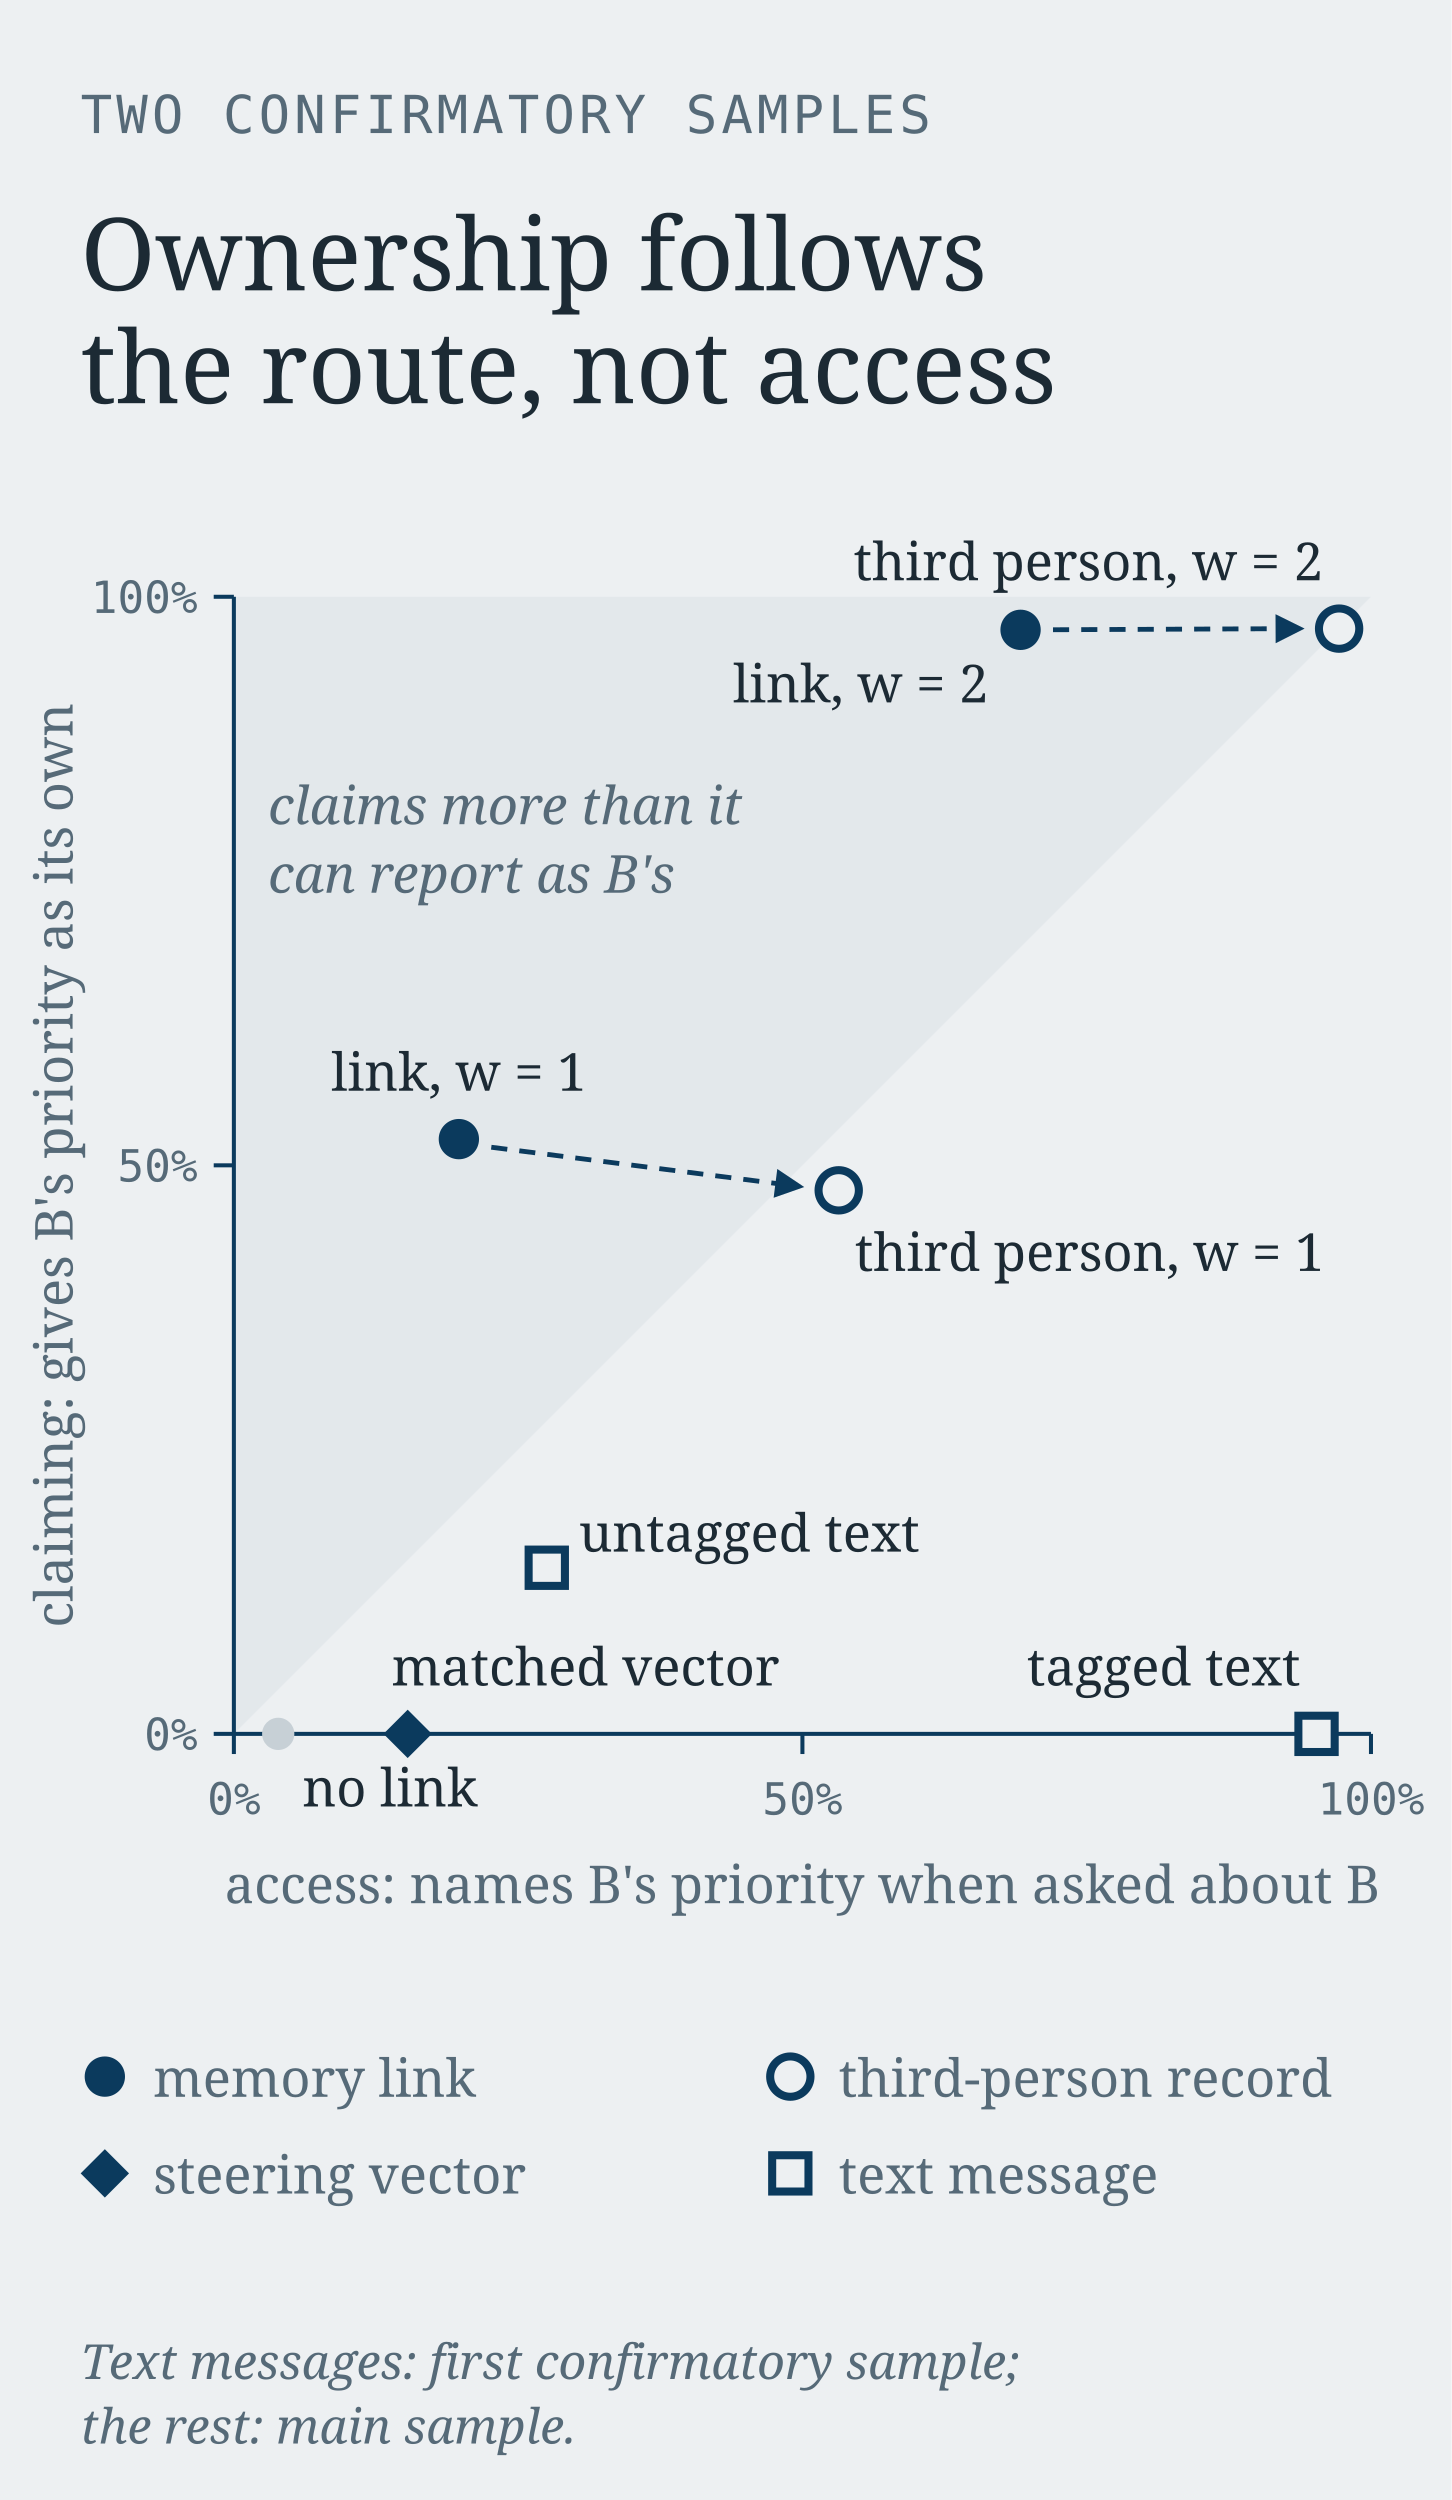
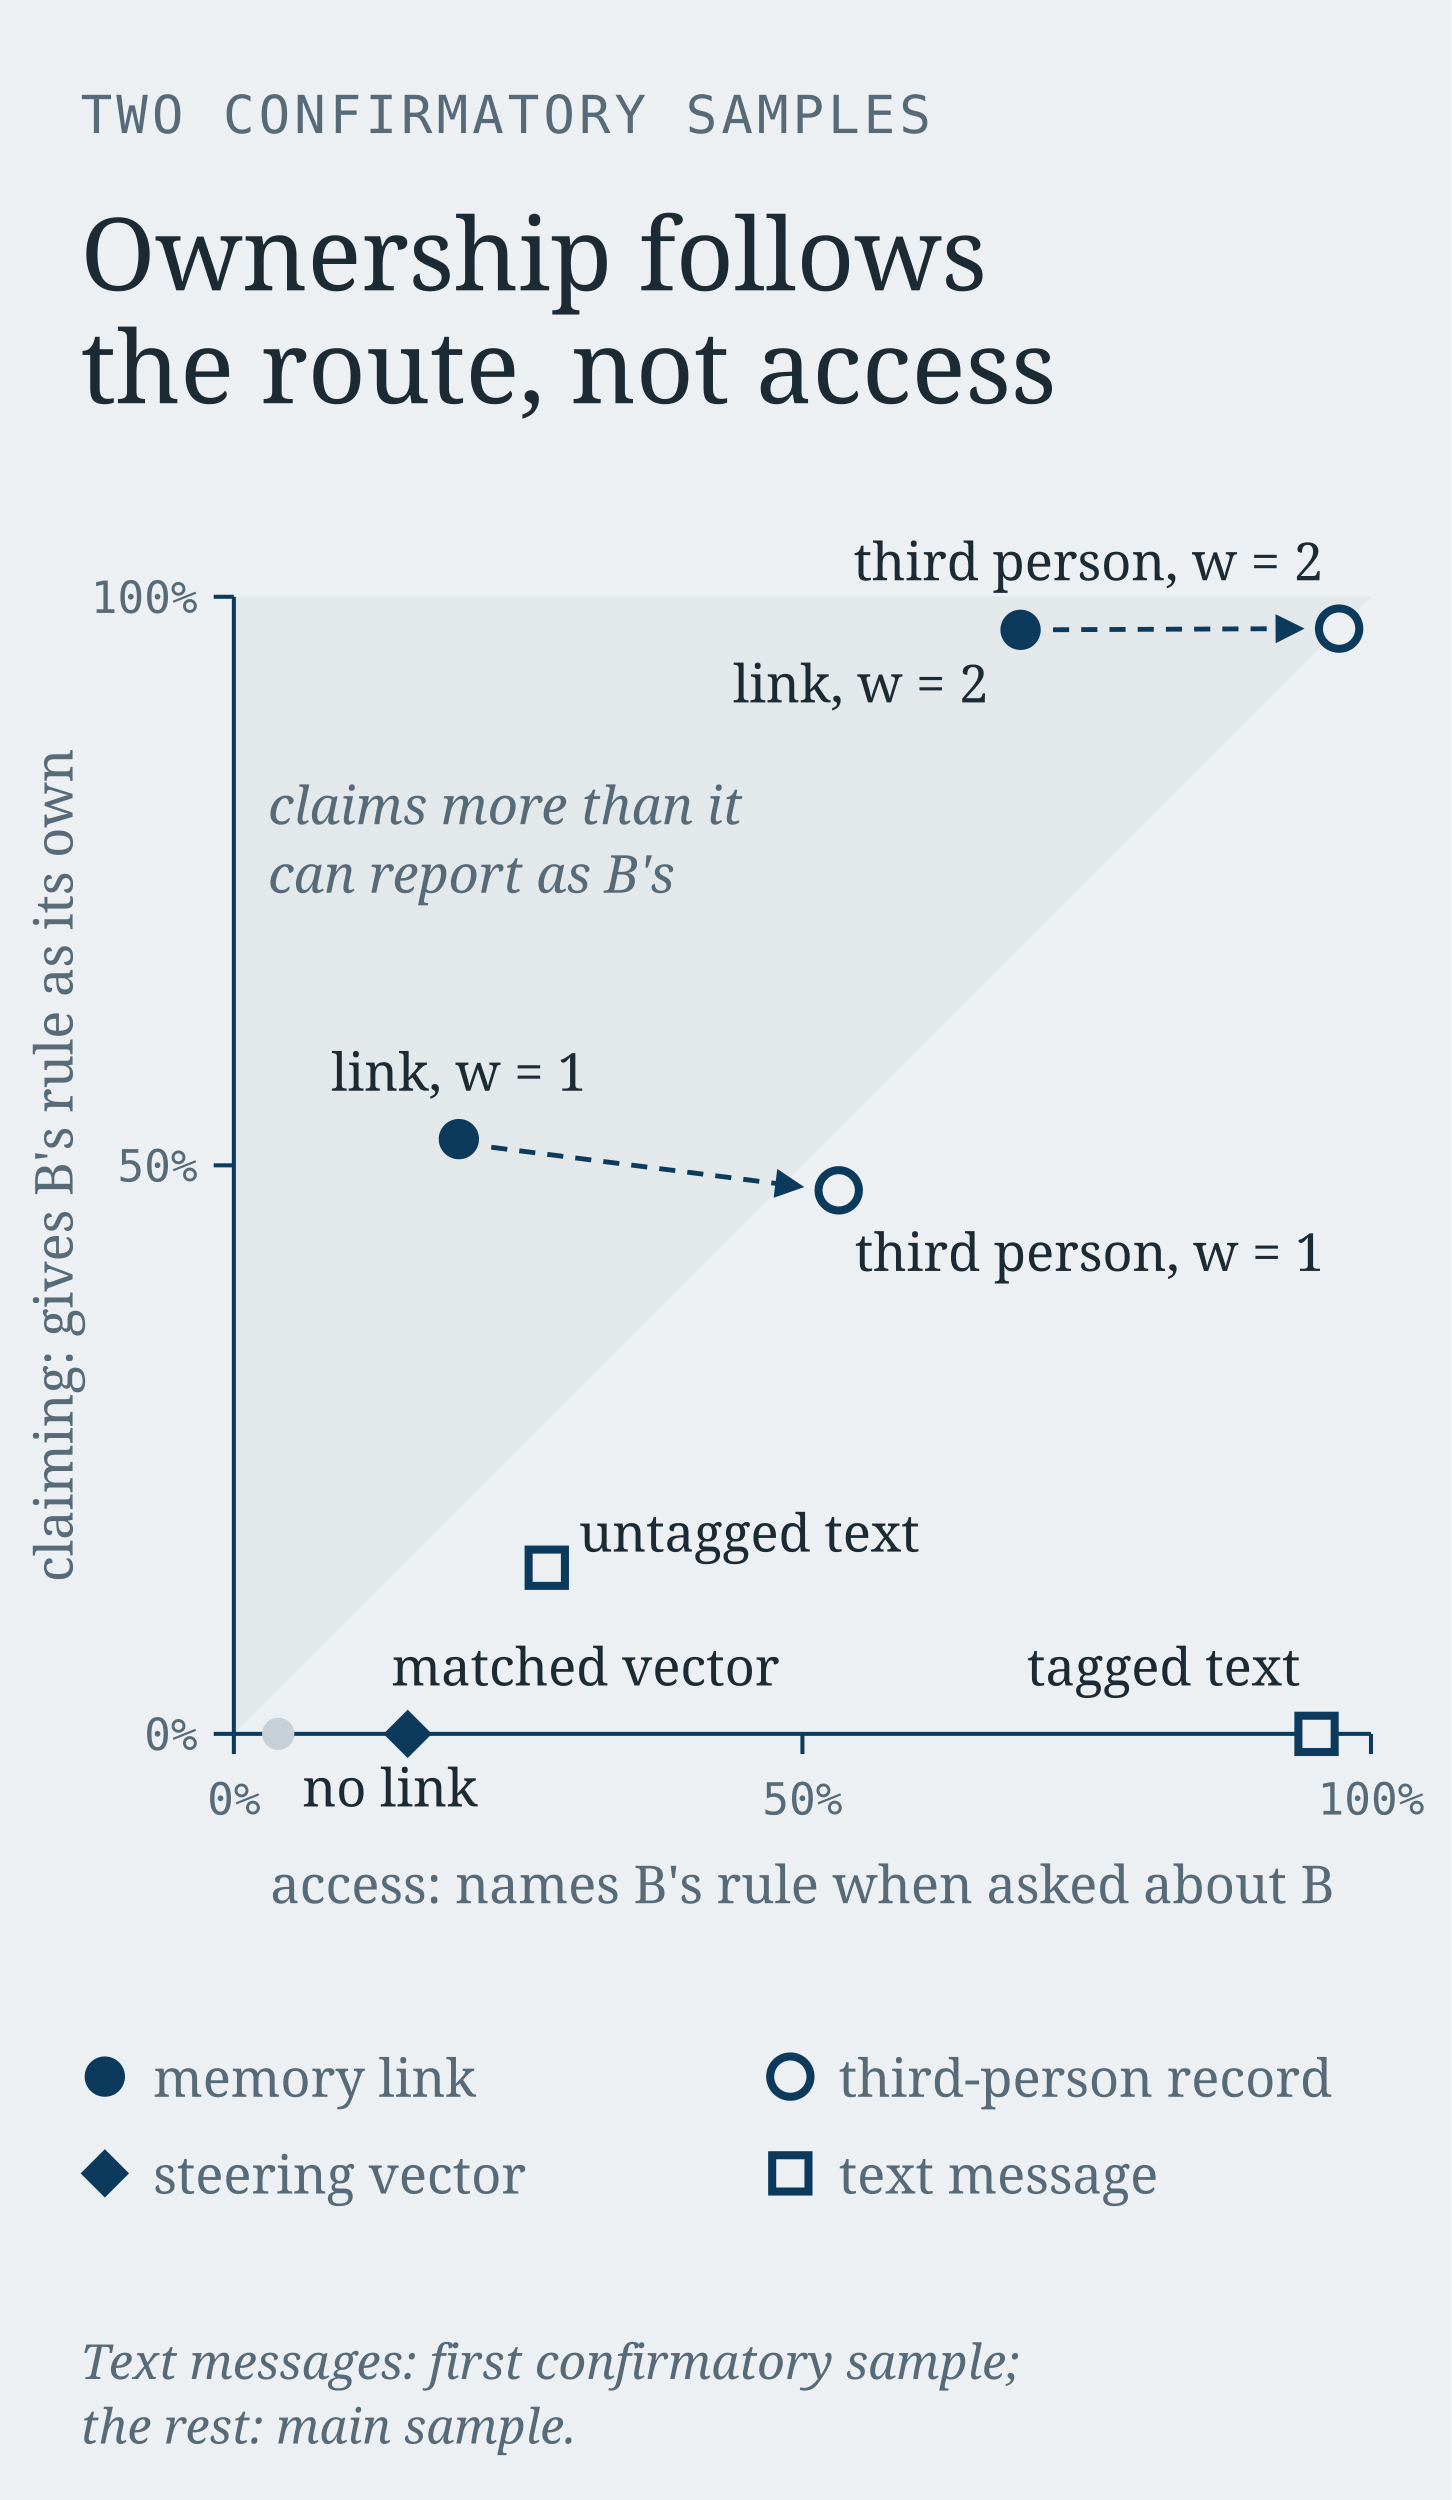
<svg xmlns="http://www.w3.org/2000/svg" width="360" height="620" viewBox="0 0 360 620" role="img" aria-labelledby="title desc">
  <rect width="360" height="620" fill="#EDF0F2" />
  <defs>
    <marker id="arrow" viewBox="0 0 10 10" refX="8" refY="5" markerWidth="6" markerHeight="6" orient="auto-start-reverse">
      <path d="M 0 0 L 10 5 L 0 10 z" fill="#0B3A5D" />
    </marker>
    <pattern id="hatch" width="6" height="6" patternUnits="userSpaceOnUse" patternTransform="rotate(45)">
      <rect width="6" height="6" fill="#EDF0F2" />
      <line x1="0" y1="0" x2="0" y2="6" stroke="#0B3A5D" stroke-width="2.2" />
    </pattern>
  </defs>
  <style>text{font-family:Newsreader,Georgia,serif;fill:#1C2A34}.muted{fill:#566A78}.eyebrow{font-family:"IBM Plex Mono",Menlo,monospace;letter-spacing:1px}.mono{font-family:"IBM Plex Mono",Menlo,monospace}.italic{font-style:italic}.strong{font-weight:600}.onink{fill:#EDF0F2}</style>
  <text x="20.0" y="33.0" font-size="13" class="eyebrow muted" text-anchor="start">TWO CONFIRMATORY SAMPLES</text>
  <text x="20.0" y="72.0" font-size="25" text-anchor="start">Ownership follows</text>
  <text x="20.0" y="100.0" font-size="25" text-anchor="start">the route, not access</text>
  <path d="M 58.0 430.0 L 340.0 148.0 L 58.0 148.0 Z" fill="#E3E8EB" stroke="none" stroke-width="1.5" stroke-linejoin="round" />
  <text x="66.5" y="204.4" font-size="13" class="muted italic" text-anchor="start">claims more than it</text>
  <text x="66.5" y="221.4" font-size="13" class="muted italic" text-anchor="start">can report as B's</text>
  <line x1="58.0" y1="430.0" x2="58.0" y2="435.0" stroke="#0B3A5D" stroke-width="1" />
  <text x="58.0" y="450.0" font-size="11" class="mono muted" text-anchor="middle">0%</text>
  <line x1="53.0" y1="430.0" x2="58.0" y2="430.0" stroke="#0B3A5D" stroke-width="1" />
  <text x="49.0" y="434.0" font-size="11" class="mono muted" text-anchor="end">0%</text>
  <line x1="199.0" y1="430.0" x2="199.0" y2="435.0" stroke="#0B3A5D" stroke-width="1" />
  <text x="199.0" y="450.0" font-size="11" class="mono muted" text-anchor="middle">50%</text>
  <line x1="53.0" y1="289.0" x2="58.0" y2="289.0" stroke="#0B3A5D" stroke-width="1" />
  <text x="49.0" y="293.0" font-size="11" class="mono muted" text-anchor="end">50%</text>
  <line x1="340.0" y1="430.0" x2="340.0" y2="435.0" stroke="#0B3A5D" stroke-width="1" />
  <text x="340.0" y="450.0" font-size="11" class="mono muted" text-anchor="middle">100%</text>
  <line x1="53.0" y1="148.0" x2="58.0" y2="148.0" stroke="#0B3A5D" stroke-width="1" />
  <text x="49.0" y="152.0" font-size="11" class="mono muted" text-anchor="end">100%</text>
  <line x1="58.0" y1="430.0" x2="340.0" y2="430.0" stroke="#0B3A5D" stroke-width="1" />
  <line x1="58.0" y1="430.0" x2="58.0" y2="148.0" stroke="#0B3A5D" stroke-width="1" />
-   <text x="199.0" y="472.0" font-size="13" class="muted" text-anchor="middle">access: names B's priority when asked about B</text>
-   <text x="18.0" y="289.0" font-size="13" class="muted" text-anchor="middle" transform="rotate(-90 18.0 289.0)">claiming: gives B's priority as its own</text>
+   <text x="199.0" y="472.0" font-size="13" class="muted" text-anchor="middle">access: names B's rule when asked about B</text>
+   <text x="18.0" y="289.0" font-size="13" class="muted" text-anchor="middle" transform="rotate(-90 18.0 289.0)">claiming: gives B's rule as its own</text>
  <path d="M 121.836 284.514 L 198.024 294.204" fill="none" stroke="#0B3A5D" stroke-width="1.2" stroke-linejoin="round" stroke-dasharray="4 3" marker-end="url(#arrow)" />
  <path d="M 261.144 156.178 L 322.104 155.896" fill="none" stroke="#0B3A5D" stroke-width="1.2" stroke-linejoin="round" stroke-dasharray="4 3" marker-end="url(#arrow)" />
  <circle cx="69.0" cy="430.0" r="4" fill="#C7D0D6" />
  <text x="75.0" y="448.0" font-size="13" text-anchor="start">no link</text>
  <circle cx="113.8" cy="282.5" r="5" fill="#0B3A5D" />
  <text x="113.8" y="270.5" font-size="13" text-anchor="middle">link, w = 1</text>
  <circle cx="253.1" cy="156.2" r="5" fill="#0B3A5D" />
  <text x="245.1" y="174.2" font-size="13" text-anchor="end">link, w = 2</text>
  <circle cx="208.0" cy="295.2" r="5" fill="#EDF0F2" stroke="#0B3A5D" stroke-width="2" />
  <text x="212.0" y="315.2" font-size="13" text-anchor="start">third person, w = 1</text>
  <circle cx="332.1" cy="155.9" r="5" fill="#EDF0F2" stroke="#0B3A5D" stroke-width="2" />
  <text x="328.1" y="143.9" font-size="13" text-anchor="end">third person, w = 2</text>
  <path d="M 101.1 424.0 L 107.1 430.0 L 101.1 436.0 L 95.1 430.0 Z" fill="#0B3A5D" />
  <text x="97.1" y="418.0" font-size="13" text-anchor="start">matched vector</text>
  <rect x="322.0" y="425.5" width="9.0" height="9.0" fill="#EDF0F2" stroke="#0B3A5D" stroke-width="2" />
  <text x="322.5" y="418.0" font-size="13" text-anchor="end">tagged text</text>
  <rect x="131.1" y="384.3" width="9.0" height="9.0" fill="#EDF0F2" stroke="#0B3A5D" stroke-width="2" />
  <text x="143.6" y="384.8" font-size="13" text-anchor="start">untagged text</text>
  <circle cx="26.0" cy="515.0" r="5" fill="#0B3A5D" />
  <text x="38.0" y="520.0" font-size="13" class="muted" text-anchor="start">memory link</text>
  <circle cx="196.0" cy="515.0" r="5" fill="#EDF0F2" stroke="#0B3A5D" stroke-width="2" />
  <text x="208.0" y="520.0" font-size="13" class="muted" text-anchor="start">third-person record</text>
  <path d="M 26.0 533.0 L 32.0 539.0 L 26.0 545.0 L 20.0 539.0 Z" fill="#0B3A5D" />
  <text x="38.0" y="544.0" font-size="13" class="muted" text-anchor="start">steering vector</text>
  <rect x="191.5" y="534.5" width="9.0" height="9.0" fill="#EDF0F2" stroke="#0B3A5D" stroke-width="2" />
  <text x="208.0" y="544.0" font-size="13" class="muted" text-anchor="start">text message</text>
  <text x="20.0" y="590.0" font-size="12" class="muted italic" text-anchor="start">Text messages: first confirmatory sample;</text>
  <text x="20.0" y="606.0" font-size="12" class="muted italic" text-anchor="start">the rest: main sample.</text>
</svg>
